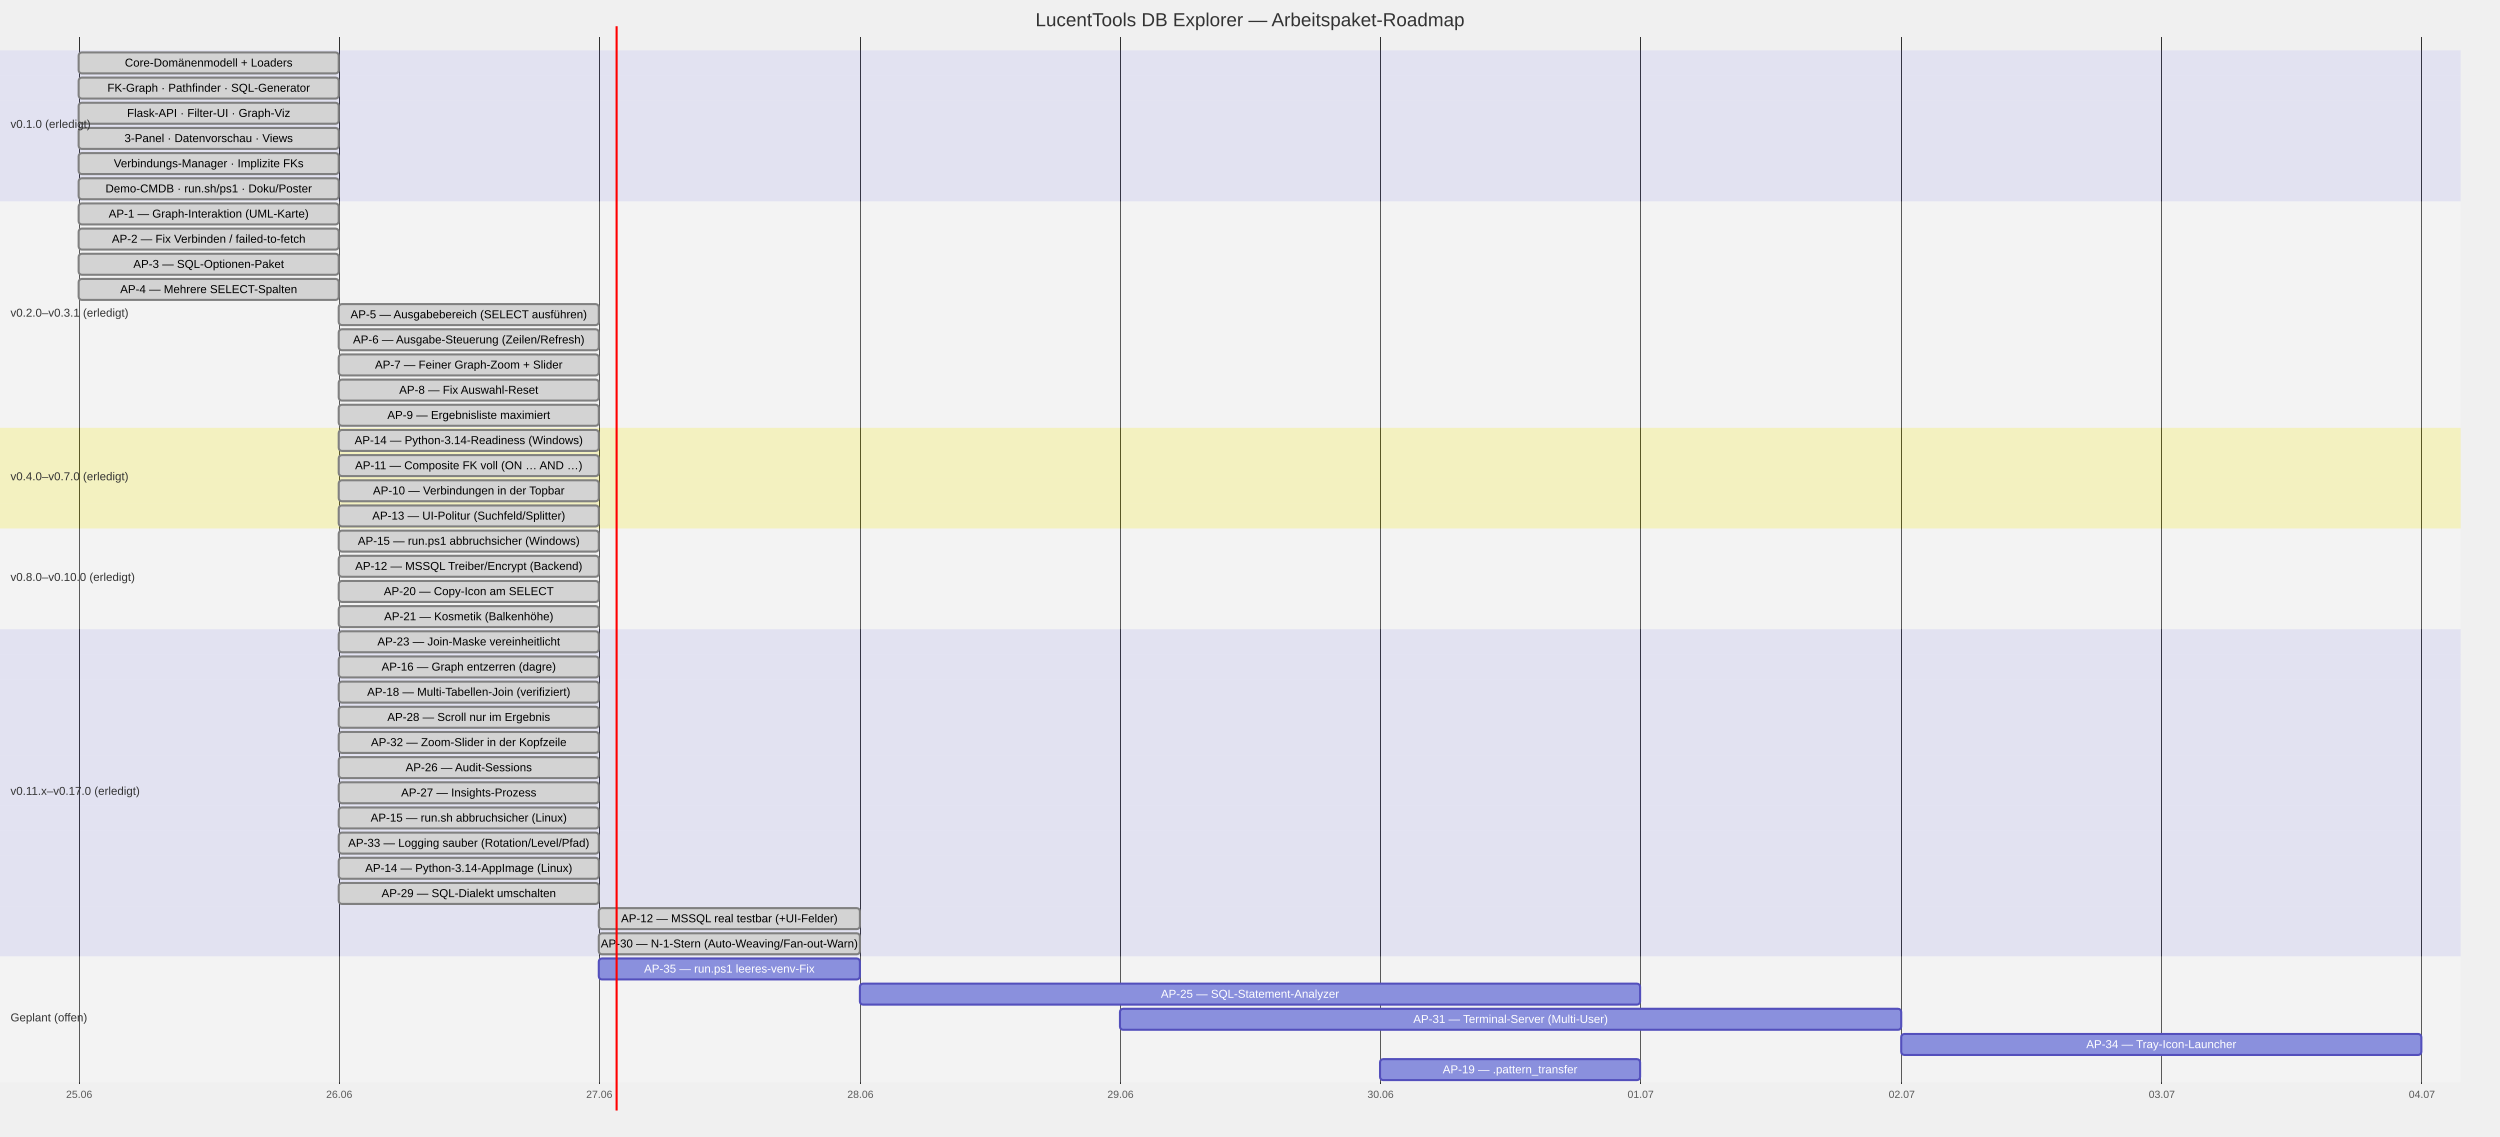
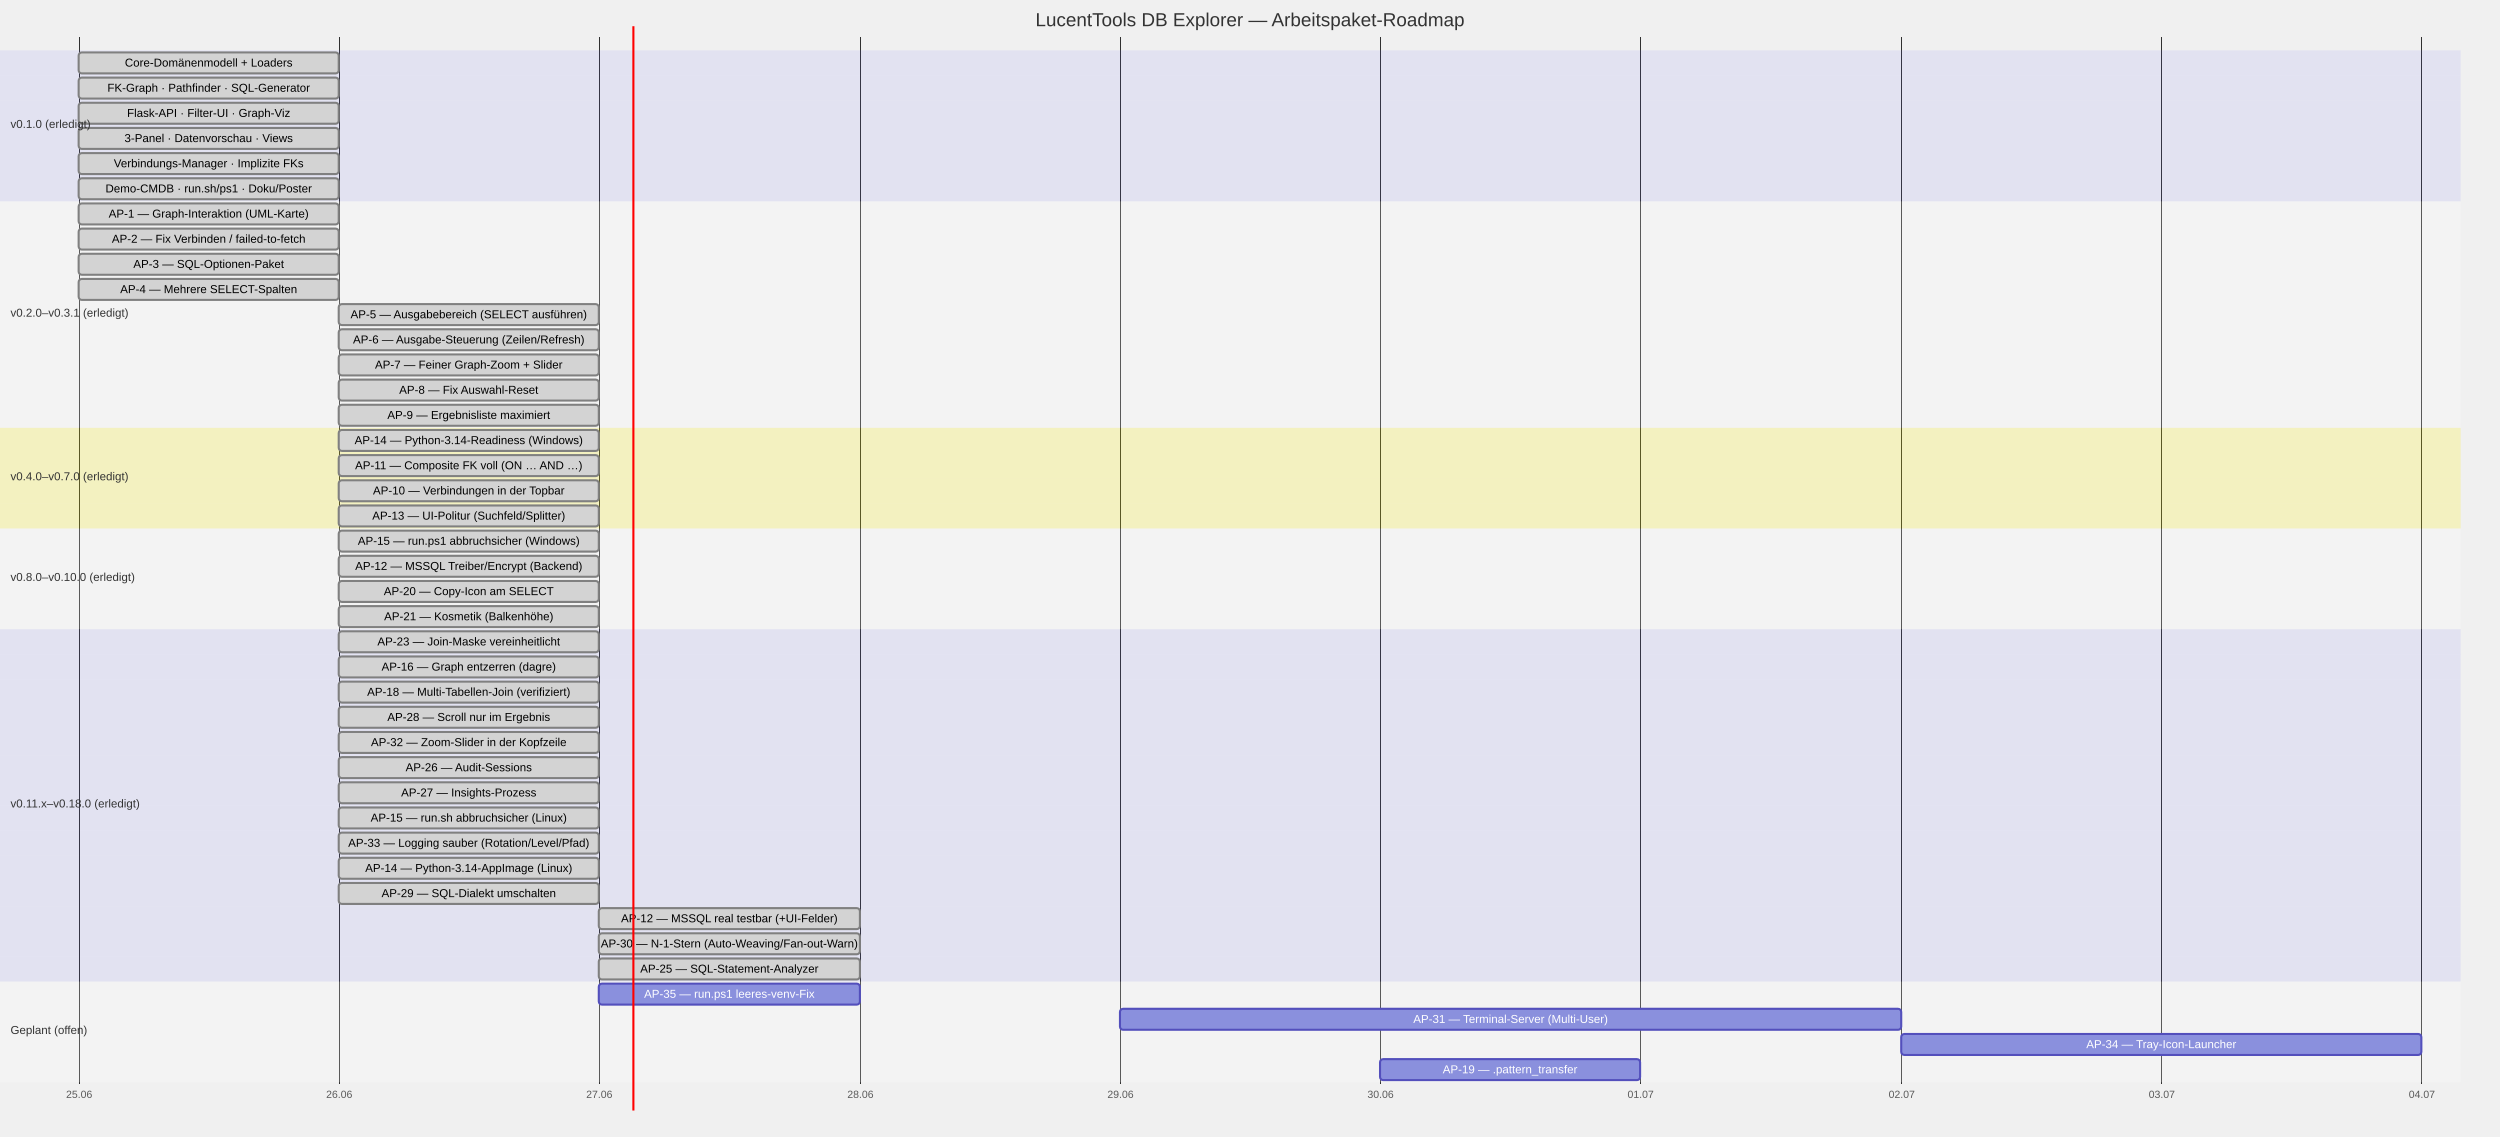
<svg xmlns="http://www.w3.org/2000/svg" id="my-svg" width="2384" viewBox="0 0 2384 1084" style="max-width: 2384px; background-color: transparent;" role="graphics-document document" aria-roledescription="gantt">
  <style>#my-svg{font-family:"trebuchet ms",verdana,arial,sans-serif;font-size:16px;fill:#333;}@keyframes edge-animation-frame{from{stroke-dashoffset:0;}}@keyframes dash{to{stroke-dashoffset:0;}}#my-svg .edge-animation-slow{stroke-dasharray:9,5!important;stroke-dashoffset:900;animation:dash 50s linear infinite;stroke-linecap:round;}#my-svg .edge-animation-fast{stroke-dasharray:9,5!important;stroke-dashoffset:900;animation:dash 20s linear infinite;stroke-linecap:round;}#my-svg .error-icon{fill:#552222;}#my-svg .error-text{fill:#552222;stroke:#552222;}#my-svg .edge-thickness-normal{stroke-width:1px;}#my-svg .edge-thickness-thick{stroke-width:3.5px;}#my-svg .edge-pattern-solid{stroke-dasharray:0;}#my-svg .edge-thickness-invisible{stroke-width:0;fill:none;}#my-svg .edge-pattern-dashed{stroke-dasharray:3;}#my-svg .edge-pattern-dotted{stroke-dasharray:2;}#my-svg .marker{fill:#333333;stroke:#333333;}#my-svg .marker.cross{stroke:#333333;}#my-svg svg{font-family:"trebuchet ms",verdana,arial,sans-serif;font-size:16px;}#my-svg p{margin:0;}#my-svg .mermaid-main-font{font-family:"trebuchet ms",verdana,arial,sans-serif;}#my-svg .exclude-range{fill:#eeeeee;}#my-svg .section{stroke:none;opacity:0.2;}#my-svg .section0{fill:rgba(102, 102, 255, 0.49);}#my-svg .section2{fill:#fff400;}#my-svg .section1,#my-svg .section3{fill:white;opacity:0.2;}#my-svg .sectionTitle0{fill:#333;}#my-svg .sectionTitle1{fill:#333;}#my-svg .sectionTitle2{fill:#333;}#my-svg .sectionTitle3{fill:#333;}#my-svg .sectionTitle{text-anchor:start;font-family:"trebuchet ms",verdana,arial,sans-serif;}#my-svg .grid .tick{stroke:lightgrey;opacity:0.8;shape-rendering:crispEdges;}#my-svg .grid .tick text{font-family:"trebuchet ms",verdana,arial,sans-serif;fill:#333;}#my-svg .grid path{stroke-width:0;}#my-svg .today{fill:none;stroke:red;stroke-width:2px;}#my-svg .task{stroke-width:2;}#my-svg .taskText{text-anchor:middle;font-family:"trebuchet ms",verdana,arial,sans-serif;}#my-svg .taskTextOutsideRight{fill:black;text-anchor:start;font-family:"trebuchet ms",verdana,arial,sans-serif;}#my-svg .taskTextOutsideLeft{fill:black;text-anchor:end;}#my-svg .task.clickable{cursor:pointer;}#my-svg .taskText.clickable{cursor:pointer;fill:#003163!important;font-weight:bold;}#my-svg .taskTextOutsideLeft.clickable{cursor:pointer;fill:#003163!important;font-weight:bold;}#my-svg .taskTextOutsideRight.clickable{cursor:pointer;fill:#003163!important;font-weight:bold;}#my-svg .taskText0,#my-svg .taskText1,#my-svg .taskText2,#my-svg .taskText3{fill:white;}#my-svg .task0,#my-svg .task1,#my-svg .task2,#my-svg .task3{fill:#8a90dd;stroke:#534fbc;}#my-svg .taskTextOutside0,#my-svg .taskTextOutside2{fill:black;}#my-svg .taskTextOutside1,#my-svg .taskTextOutside3{fill:black;}#my-svg .active0,#my-svg .active1,#my-svg .active2,#my-svg .active3{fill:#bfc7ff;stroke:#534fbc;}#my-svg .activeText0,#my-svg .activeText1,#my-svg .activeText2,#my-svg .activeText3{fill:black!important;}#my-svg .done0,#my-svg .done1,#my-svg .done2,#my-svg .done3{stroke:grey;fill:lightgrey;stroke-width:2;}#my-svg .doneText0,#my-svg .doneText1,#my-svg .doneText2,#my-svg .doneText3{fill:black!important;}#my-svg .doneText0.taskTextOutsideLeft,#my-svg .doneText0.taskTextOutsideRight,#my-svg .doneText1.taskTextOutsideLeft,#my-svg .doneText1.taskTextOutsideRight,#my-svg .doneText2.taskTextOutsideLeft,#my-svg .doneText2.taskTextOutsideRight,#my-svg .doneText3.taskTextOutsideLeft,#my-svg .doneText3.taskTextOutsideRight{fill:black!important;}#my-svg .crit0,#my-svg .crit1,#my-svg .crit2,#my-svg .crit3{stroke:#ff8888;fill:red;stroke-width:2;}#my-svg .activeCrit0,#my-svg .activeCrit1,#my-svg .activeCrit2,#my-svg .activeCrit3{stroke:#ff8888;fill:#bfc7ff;stroke-width:2;}#my-svg .doneCrit0,#my-svg .doneCrit1,#my-svg .doneCrit2,#my-svg .doneCrit3{stroke:#ff8888;fill:lightgrey;stroke-width:2;cursor:pointer;shape-rendering:crispEdges;}#my-svg .milestone{transform:rotate(45deg) scale(0.8,0.8);}#my-svg .milestoneText{font-style:italic;}#my-svg .doneCritText0,#my-svg .doneCritText1,#my-svg .doneCritText2,#my-svg .doneCritText3{fill:black!important;}#my-svg .doneCritText0.taskTextOutsideLeft,#my-svg .doneCritText0.taskTextOutsideRight,#my-svg .doneCritText1.taskTextOutsideLeft,#my-svg .doneCritText1.taskTextOutsideRight,#my-svg .doneCritText2.taskTextOutsideLeft,#my-svg .doneCritText2.taskTextOutsideRight,#my-svg .doneCritText3.taskTextOutsideLeft,#my-svg .doneCritText3.taskTextOutsideRight{fill:black!important;}#my-svg .vert{stroke:navy;}#my-svg .vertText{font-size:15px;text-anchor:middle;fill:navy!important;}#my-svg .activeCritText0,#my-svg .activeCritText1,#my-svg .activeCritText2,#my-svg .activeCritText3{fill:black!important;}#my-svg .titleText{text-anchor:middle;font-size:18px;fill:#333;font-family:"trebuchet ms",verdana,arial,sans-serif;}#my-svg .node .neo-node{stroke:#9370DB;}#my-svg [data-look="neo"].node rect,#my-svg [data-look="neo"].cluster rect,#my-svg [data-look="neo"].node polygon{stroke:#9370DB;filter:drop-shadow(1px 2px 2px rgba(185, 185, 185, 1));}#my-svg [data-look="neo"].node path{stroke:#9370DB;stroke-width:1px;}#my-svg [data-look="neo"].node .outer-path{filter:drop-shadow(1px 2px 2px rgba(185, 185, 185, 1));}#my-svg [data-look="neo"].node .neo-line path{stroke:#9370DB;filter:none;}#my-svg [data-look="neo"].node circle{stroke:#9370DB;filter:drop-shadow(1px 2px 2px rgba(185, 185, 185, 1));}#my-svg [data-look="neo"].node circle .state-start{fill:#000000;}#my-svg [data-look="neo"].icon-shape .icon{fill:#9370DB;filter:drop-shadow(1px 2px 2px rgba(185, 185, 185, 1));}#my-svg [data-look="neo"].icon-shape .icon-neo path{stroke:#9370DB;filter:drop-shadow(1px 2px 2px rgba(185, 185, 185, 1));}#my-svg :root{--mermaid-font-family:"trebuchet ms",verdana,arial,sans-serif;}</style>
  <g />
  <g class="grid" transform="translate(75, 1034)" fill="none" font-size="10" font-family="sans-serif" text-anchor="middle">
    <path class="domain" stroke="currentColor" d="M0.5,-999V0.5H2234.5V-999" />
    <g class="tick" opacity="1" transform="translate(0.5,0)">
      <line stroke="currentColor" y2="-999" />
      <text fill="#000" y="3" dy="1em" stroke="none" font-size="10" style="text-anchor: middle;"> 25.06</text>
    </g>
    <g class="tick" opacity="1" transform="translate(248.5,0)">
      <line stroke="currentColor" y2="-999" />
      <text fill="#000" y="3" dy="1em" stroke="none" font-size="10" style="text-anchor: middle;"> 26.06</text>
    </g>
    <g class="tick" opacity="1" transform="translate(496.5,0)">
      <line stroke="currentColor" y2="-999" />
      <text fill="#000" y="3" dy="1em" stroke="none" font-size="10" style="text-anchor: middle;"> 27.06</text>
    </g>
    <g class="tick" opacity="1" transform="translate(745.5,0)">
      <line stroke="currentColor" y2="-999" />
      <text fill="#000" y="3" dy="1em" stroke="none" font-size="10" style="text-anchor: middle;"> 28.06</text>
    </g>
    <g class="tick" opacity="1" transform="translate(993.5,0)">
      <line stroke="currentColor" y2="-999" />
      <text fill="#000" y="3" dy="1em" stroke="none" font-size="10" style="text-anchor: middle;"> 29.06</text>
    </g>
    <g class="tick" opacity="1" transform="translate(1241.5,0)">
      <line stroke="currentColor" y2="-999" />
      <text fill="#000" y="3" dy="1em" stroke="none" font-size="10" style="text-anchor: middle;"> 30.06</text>
    </g>
    <g class="tick" opacity="1" transform="translate(1489.5,0)">
      <line stroke="currentColor" y2="-999" />
      <text fill="#000" y="3" dy="1em" stroke="none" font-size="10" style="text-anchor: middle;"> 01.07</text>
    </g>
    <g class="tick" opacity="1" transform="translate(1738.5,0)">
      <line stroke="currentColor" y2="-999" />
      <text fill="#000" y="3" dy="1em" stroke="none" font-size="10" style="text-anchor: middle;"> 02.07</text>
    </g>
    <g class="tick" opacity="1" transform="translate(1986.5,0)">
      <line stroke="currentColor" y2="-999" />
      <text fill="#000" y="3" dy="1em" stroke="none" font-size="10" style="text-anchor: middle;"> 03.07</text>
    </g>
    <g class="tick" opacity="1" transform="translate(2234.5,0)">
      <line stroke="currentColor" y2="-999" />
      <text fill="#000" y="3" dy="1em" stroke="none" font-size="10" style="text-anchor: middle;"> 04.07</text>
    </g>
  </g>
  <g>
    <rect x="0" y="48" width="2346.5" height="24" class="section section0" />
    <rect x="0" y="72" width="2346.5" height="24" class="section section0" />
    <rect x="0" y="96" width="2346.5" height="24" class="section section0" />
    <rect x="0" y="120" width="2346.5" height="24" class="section section0" />
    <rect x="0" y="144" width="2346.5" height="24" class="section section0" />
    <rect x="0" y="168" width="2346.5" height="24" class="section section0" />
    <rect x="0" y="192" width="2346.5" height="24" class="section section1" />
    <rect x="0" y="216" width="2346.5" height="24" class="section section1" />
    <rect x="0" y="240" width="2346.5" height="24" class="section section1" />
    <rect x="0" y="264" width="2346.5" height="24" class="section section1" />
    <rect x="0" y="288" width="2346.5" height="24" class="section section1" />
    <rect x="0" y="312" width="2346.5" height="24" class="section section1" />
    <rect x="0" y="336" width="2346.5" height="24" class="section section1" />
    <rect x="0" y="360" width="2346.5" height="24" class="section section1" />
    <rect x="0" y="384" width="2346.5" height="24" class="section section1" />
    <rect x="0" y="408" width="2346.5" height="24" class="section section2" />
    <rect x="0" y="432" width="2346.5" height="24" class="section section2" />
    <rect x="0" y="456" width="2346.5" height="24" class="section section2" />
    <rect x="0" y="480" width="2346.5" height="24" class="section section2" />
    <rect x="0" y="504" width="2346.5" height="24" class="section section3" />
    <rect x="0" y="528" width="2346.5" height="24" class="section section3" />
    <rect x="0" y="552" width="2346.5" height="24" class="section section3" />
    <rect x="0" y="576" width="2346.5" height="24" class="section section3" />
    <rect x="0" y="600" width="2346.5" height="24" class="section section0" />
    <rect x="0" y="624" width="2346.5" height="24" class="section section0" />
    <rect x="0" y="648" width="2346.5" height="24" class="section section0" />
    <rect x="0" y="672" width="2346.5" height="24" class="section section0" />
    <rect x="0" y="696" width="2346.5" height="24" class="section section0" />
    <rect x="0" y="720" width="2346.5" height="24" class="section section0" />
    <rect x="0" y="744" width="2346.5" height="24" class="section section0" />
    <rect x="0" y="768" width="2346.5" height="24" class="section section0" />
    <rect x="0" y="792" width="2346.5" height="24" class="section section0" />
    <rect x="0" y="816" width="2346.5" height="24" class="section section0" />
    <rect x="0" y="840" width="2346.5" height="24" class="section section0" />
    <rect x="0" y="864" width="2346.5" height="24" class="section section0" />
    <rect x="0" y="888" width="2346.5" height="24" class="section section0" />
-     <rect x="0" y="912" width="2346.5" height="24" class="section section1" />
+     <rect x="0" y="912" width="2346.5" height="24" class="section section0" />
    <rect x="0" y="936" width="2346.5" height="24" class="section section1" />
    <rect x="0" y="960" width="2346.5" height="24" class="section section1" />
    <rect x="0" y="1008" width="2346.5" height="24" class="section section1" />
    <rect x="0" y="984" width="2346.5" height="24" class="section section1" />
  </g>
  <g>
    <rect id="my-svg-d1" rx="3" ry="3" x="75" y="50" width="248" height="20" transform-origin="199px 60px" class="task done0" />
    <rect id="my-svg-d2" rx="3" ry="3" x="75" y="74" width="248" height="20" transform-origin="199px 84px" class="task done0" />
    <rect id="my-svg-d3" rx="3" ry="3" x="75" y="98" width="248" height="20" transform-origin="199px 108px" class="task done0" />
    <rect id="my-svg-d4" rx="3" ry="3" x="75" y="122" width="248" height="20" transform-origin="199px 132px" class="task done0" />
    <rect id="my-svg-d5" rx="3" ry="3" x="75" y="146" width="248" height="20" transform-origin="199px 156px" class="task done0" />
    <rect id="my-svg-d6" rx="3" ry="3" x="75" y="170" width="248" height="20" transform-origin="199px 180px" class="task done0" />
    <rect id="my-svg-a1" rx="3" ry="3" x="75" y="194" width="248" height="20" transform-origin="199px 204px" class="task done1" />
    <rect id="my-svg-a2" rx="3" ry="3" x="75" y="218" width="248" height="20" transform-origin="199px 228px" class="task done1" />
    <rect id="my-svg-a3" rx="3" ry="3" x="75" y="242" width="248" height="20" transform-origin="199px 252px" class="task done1" />
    <rect id="my-svg-a4" rx="3" ry="3" x="75" y="266" width="248" height="20" transform-origin="199px 276px" class="task done1" />
    <rect id="my-svg-a5" rx="3" ry="3" x="323" y="290" width="248" height="20" transform-origin="447px 300px" class="task done1" />
    <rect id="my-svg-a6" rx="3" ry="3" x="323" y="314" width="248" height="20" transform-origin="447px 324px" class="task done1" />
    <rect id="my-svg-a7" rx="3" ry="3" x="323" y="338" width="248" height="20" transform-origin="447px 348px" class="task done1" />
    <rect id="my-svg-a8" rx="3" ry="3" x="323" y="362" width="248" height="20" transform-origin="447px 372px" class="task done1" />
    <rect id="my-svg-a9" rx="3" ry="3" x="323" y="386" width="248" height="20" transform-origin="447px 396px" class="task done1" />
    <rect id="my-svg-b1" rx="3" ry="3" x="323" y="410" width="248" height="20" transform-origin="447px 420px" class="task done2" />
    <rect id="my-svg-b2" rx="3" ry="3" x="323" y="434" width="248" height="20" transform-origin="447px 444px" class="task done2" />
    <rect id="my-svg-b3" rx="3" ry="3" x="323" y="458" width="248" height="20" transform-origin="447px 468px" class="task done2" />
    <rect id="my-svg-b4" rx="3" ry="3" x="323" y="482" width="248" height="20" transform-origin="447px 492px" class="task done2" />
    <rect id="my-svg-c1" rx="3" ry="3" x="323" y="506" width="248" height="20" transform-origin="447px 516px" class="task done3" />
    <rect id="my-svg-c2" rx="3" ry="3" x="323" y="530" width="248" height="20" transform-origin="447px 540px" class="task done3" />
    <rect id="my-svg-c3" rx="3" ry="3" x="323" y="554" width="248" height="20" transform-origin="447px 564px" class="task done3" />
    <rect id="my-svg-c4" rx="3" ry="3" x="323" y="578" width="248" height="20" transform-origin="447px 588px" class="task done3" />
    <rect id="my-svg-e1" rx="3" ry="3" x="323" y="602" width="248" height="20" transform-origin="447px 612px" class="task done0" />
    <rect id="my-svg-e2" rx="3" ry="3" x="323" y="626" width="248" height="20" transform-origin="447px 636px" class="task done0" />
    <rect id="my-svg-e3" rx="3" ry="3" x="323" y="650" width="248" height="20" transform-origin="447px 660px" class="task done0" />
    <rect id="my-svg-e4" rx="3" ry="3" x="323" y="674" width="248" height="20" transform-origin="447px 684px" class="task done0" />
    <rect id="my-svg-e5" rx="3" ry="3" x="323" y="698" width="248" height="20" transform-origin="447px 708px" class="task done0" />
    <rect id="my-svg-e6" rx="3" ry="3" x="323" y="722" width="248" height="20" transform-origin="447px 732px" class="task done0" />
    <rect id="my-svg-e7" rx="3" ry="3" x="323" y="746" width="248" height="20" transform-origin="447px 756px" class="task done0" />
    <rect id="my-svg-e8" rx="3" ry="3" x="323" y="770" width="248" height="20" transform-origin="447px 780px" class="task done0" />
    <rect id="my-svg-e9" rx="3" ry="3" x="323" y="794" width="248" height="20" transform-origin="447px 804px" class="task done0" />
    <rect id="my-svg-e10" rx="3" ry="3" x="323" y="818" width="248" height="20" transform-origin="447px 828px" class="task done0" />
    <rect id="my-svg-e11" rx="3" ry="3" x="323" y="842" width="248" height="20" transform-origin="447px 852px" class="task done0" />
    <rect id="my-svg-e12" rx="3" ry="3" x="571" y="866" width="249" height="20" transform-origin="695.5px 876px" class="task done0" />
    <rect id="my-svg-e13" rx="3" ry="3" x="571" y="890" width="249" height="20" transform-origin="695.5px 900px" class="task done0" />
-     <rect id="my-svg-p3" rx="3" ry="3" x="571" y="914" width="249" height="20" transform-origin="695.5px 924px" class="task task1" />
-     <rect id="my-svg-p5" rx="3" ry="3" x="820" y="938" width="744" height="20" transform-origin="1192px 948px" class="task task1" />
+     <rect id="my-svg-e14" rx="3" ry="3" x="571" y="914" width="249" height="20" transform-origin="695.5px 924px" class="task done0" />
+     <rect id="my-svg-p3" rx="3" ry="3" x="571" y="938" width="249" height="20" transform-origin="695.5px 948px" class="task task1" />
    <rect id="my-svg-p7" rx="3" ry="3" x="1068" y="962" width="745" height="20" transform-origin="1440.5px 972px" class="task task1" />
    <rect id="my-svg-p11" rx="3" ry="3" x="1316" y="1010" width="248" height="20" transform-origin="1440px 1020px" class="task task1" />
    <rect id="my-svg-p9" rx="3" ry="3" x="1813" y="986" width="496" height="20" transform-origin="2061px 996px" class="task task1" />
    <text id="my-svg-d1-text" font-size="11" x="199" y="63.5" class="taskText taskText0  doneText0 width-157.0771484375">Core-Domänenmodell + Loaders          </text>
    <text id="my-svg-d2-text" font-size="11" x="199" y="87.5" class="taskText taskText0  doneText0 width-191.59716796875">FK-Graph · Pathfinder · SQL-Generator </text>
    <text id="my-svg-d3-text" font-size="11" x="199" y="111.5" class="taskText taskText0  doneText0 width-155.171875">Flask-API · Filter-UI · Graph-Viz     </text>
    <text id="my-svg-d4-text" font-size="11" x="199" y="135.5" class="taskText taskText0  doneText0 width-158.5380859375">3-Panel · Datenvorschau · Views       </text>
    <text id="my-svg-d5-text" font-size="11" x="199" y="159.5" class="taskText taskText0  doneText0 width-179.1416015625">Verbindungs-Manager · Implizite FKs   </text>
    <text id="my-svg-d6-text" font-size="11" x="199" y="183.5" class="taskText taskText0  doneText0 width-194.73388671875">Demo-CMDB · run.sh/ps1 · Doku/Poster  </text>
    <text id="my-svg-a1-text" font-size="11" x="199" y="207.5" class="taskText taskText1  doneText1 width-187.953125">AP-1 — Graph-Interaktion (UML-Karte)        </text>
    <text id="my-svg-a2-text" font-size="11" x="199" y="231.5" class="taskText taskText1  doneText1 width-189.296875">AP-2 — Fix Verbinden / failed-to-fetch      </text>
    <text id="my-svg-a3-text" font-size="11" x="199" y="255.5" class="taskText taskText1  doneText1 width-136.41455078125">AP-3 — SQL-Optionen-Paket                   </text>
    <text id="my-svg-a4-text" font-size="11" x="199" y="279.5" class="taskText taskText1  doneText1 width-156.21875">AP-4 — Mehrere SELECT-Spalten               </text>
    <text id="my-svg-a5-text" font-size="11" x="447" y="303.5" class="taskText taskText1  doneText1 width-212.640625">AP-5 — Ausgabebereich (SELECT ausführen)    </text>
    <text id="my-svg-a6-text" font-size="11" x="447" y="327.5" class="taskText taskText1  doneText1 width-214.796875">AP-6 — Ausgabe-Steuerung (Zeilen/Refresh)   </text>
    <text id="my-svg-a7-text" font-size="11" x="447" y="351.5" class="taskText taskText1  doneText1 width-173.501953125">AP-7 — Feiner Graph-Zoom + Slider           </text>
    <text id="my-svg-a8-text" font-size="11" x="447" y="375.5" class="taskText taskText1  doneText1 width-125.8818359375">AP-8 — Fix Auswahl-Reset                    </text>
    <text id="my-svg-a9-text" font-size="11" x="447" y="399.5" class="taskText taskText1  doneText1 width-154.16064453125">AP-9 — Ergebnisliste maximiert              </text>
    <text id="my-svg-b1-text" font-size="11" x="447" y="423.5" class="taskText taskText2  doneText2 width-208.53125">AP-14 — Python-3.14-Readiness (Windows)     </text>
    <text id="my-svg-b2-text" font-size="11" x="447" y="447.5" class="taskText taskText2  doneText2 width-202.59375">AP-11 — Composite FK voll (ON … AND …)      </text>
    <text id="my-svg-b3-text" font-size="11" x="447" y="471.5" class="taskText taskText2  doneText2 width-179.13623046875">AP-10 — Verbindungen in der Topbar          </text>
    <text id="my-svg-b4-text" font-size="11" x="447" y="495.5" class="taskText taskText2  doneText2 width-185.84375">AP-13 — UI-Politur (Suchfeld/Splitter)      </text>
    <text id="my-svg-c1-text" font-size="11" x="447" y="519.5" class="taskText taskText3  doneText3 width-206.4375">AP-15 — run.ps1 abbruchsicher (Windows)     </text>
    <text id="my-svg-c2-text" font-size="11" x="447" y="543.5" class="taskText taskText3  doneText3 width-207.84375">AP-12 — MSSQL Treiber/Encrypt (Backend)     </text>
    <text id="my-svg-c3-text" font-size="11" x="447" y="567.5" class="taskText taskText3  doneText3 width-149.162109375">AP-20 — Copy-Icon am SELECT                 </text>
    <text id="my-svg-c4-text" font-size="11" x="447" y="591.5" class="taskText taskText3  doneText3 width-155.546875">AP-21 — Kosmetik (Balkenhöhe)               </text>
    <text id="my-svg-e1-text" font-size="11" x="447" y="615.5" class="taskText taskText0  doneText0 width-173.287109375">AP-23 — Join-Maske vereinheitlicht          </text>
    <text id="my-svg-e2-text" font-size="11" x="447" y="639.5" class="taskText taskText0  doneText0 width-163.109375">AP-16 — Graph entzerren (dagre)             </text>
    <text id="my-svg-e3-text" font-size="11" x="447" y="663.5" class="taskText taskText0  doneText0 width-197.640625">AP-18 — Multi-Tabellen-Join (verifiziert)   </text>
    <text id="my-svg-e4-text" font-size="11" x="447" y="687.5" class="taskText taskText0  doneText0 width-150.77685546875">AP-28 — Scroll nur im Ergebnis              </text>
    <text id="my-svg-e5-text" font-size="11" x="447" y="711.5" class="taskText taskText0  doneText0 width-183.1875">AP-32 — Zoom-Slider in der Kopfzeile        </text>
    <text id="my-svg-e6-text" font-size="11" x="447" y="735.5" class="taskText taskText0  doneText0 width-112.70654296875">AP-26 — Audit-Sessions                      </text>
    <text id="my-svg-e7-text" font-size="11" x="447" y="759.5" class="taskText taskText0  doneText0 width-120.41943359375">AP-27 — Insights-Prozess                    </text>
    <text id="my-svg-e8-text" font-size="11" x="447" y="783.5" class="taskText taskText0  doneText0 width-183.75">AP-15 — run.sh abbruchsicher (Linux)        </text>
    <text id="my-svg-e9-text" font-size="11" x="447" y="807.5" class="taskText taskText0  doneText0 width-228.703125">AP-33 — Logging sauber (Rotation/Level/Pfad) </text>
    <text id="my-svg-e10-text" font-size="11" x="447" y="831.5" class="taskText taskText0  doneText0 width-192.046875">AP-14 — Python-3.14-AppImage (Linux)         </text>
    <text id="my-svg-e11-text" font-size="11" x="447" y="855.5" class="taskText taskText0  doneText0 width-159.8125">AP-29 — SQL-Dialekt umschalten               </text>
    <text id="my-svg-e12-text" font-size="11" x="695.5" y="879.5" class="taskText taskText0  doneText0 width-197.984375">AP-12 — MSSQL real testbar (+UI-Felder)      </text>
    <text id="my-svg-e13-text" font-size="11" x="695.5" y="903.5" class="taskText taskText0  doneText0 width-241.125">AP-30 — N-1-Stern (Auto-Weaving/Fan-out-Warn) </text>
-     <text id="my-svg-p3-text" font-size="11" x="695.5" y="927.5" class="taskText taskText1  width-158.646484375">AP-35 — run.ps1 leeres-venv-Fix             </text>
-     <text id="my-svg-p5-text" font-size="11" x="1192" y="951.5" class="taskText taskText1  width-163.7373046875">AP-25 — SQL-Statement-Analyzer              </text>
+     <text id="my-svg-e14-text" font-size="11" x="695.5" y="927.5" class="taskText taskText0  doneText0 width-163.7373046875">AP-25 — SQL-Statement-Analyzer               </text>
+     <text id="my-svg-p3-text" font-size="11" x="695.5" y="951.5" class="taskText taskText1  width-158.646484375">AP-35 — run.ps1 leeres-venv-Fix             </text>
    <text id="my-svg-p7-text" font-size="11" x="1440.5" y="975.5" class="taskText taskText1  width-182.421875">AP-31 — Terminal-Server (Multi-User)        </text>
    <text id="my-svg-p11-text" font-size="11" x="1440" y="1023.5" class="taskText taskText1  width-129.57177734375">AP-19 — .pattern_transfer                   </text>
    <text id="my-svg-p9-text" font-size="11" x="2061" y="999.5" class="taskText taskText1  width-137.6875">AP-34 — Tray-Icon-Launcher                  </text>
  </g>
  <g>
    <text dy="0em" x="10" y="122" font-size="11" class="sectionTitle sectionTitle0">
      <tspan alignment-baseline="central" x="10">v0.1.0 (erledigt)</tspan>
    </text>
    <text dy="0em" x="10" y="302" font-size="11" class="sectionTitle sectionTitle1">
      <tspan alignment-baseline="central" x="10">v0.2.0–v0.3.1 (erledigt)</tspan>
    </text>
    <text dy="0em" x="10" y="458" font-size="11" class="sectionTitle sectionTitle2">
      <tspan alignment-baseline="central" x="10">v0.4.0–v0.7.0 (erledigt)</tspan>
    </text>
    <text dy="0em" x="10" y="554" font-size="11" class="sectionTitle sectionTitle3">
      <tspan alignment-baseline="central" x="10">v0.8.0–v0.10.0 (erledigt)</tspan>
    </text>
-     <text dy="0em" x="10" y="758" font-size="11" class="sectionTitle sectionTitle0">
-       <tspan alignment-baseline="central" x="10">v0.11.x–v0.17.0 (erledigt)</tspan>
+     <text dy="0em" x="10" y="770" font-size="11" class="sectionTitle sectionTitle0">
+       <tspan alignment-baseline="central" x="10">v0.11.x–v0.18.0 (erledigt)</tspan>
    </text>
-     <text dy="0em" x="10" y="974" font-size="11" class="sectionTitle sectionTitle1">
+     <text dy="0em" x="10" y="986" font-size="11" class="sectionTitle sectionTitle1">
      <tspan alignment-baseline="central" x="10">Geplant (offen)</tspan>
    </text>
  </g>
  <g class="today">
-     <line x1="588" x2="588" y1="25" y2="1059" class="today" />
+     <line x1="604" x2="604" y1="25" y2="1059" class="today" />
  </g>
  <text x="1192" y="25" class="titleText">LucentTools DB Explorer — Arbeitspaket-Roadmap</text>
</svg>
